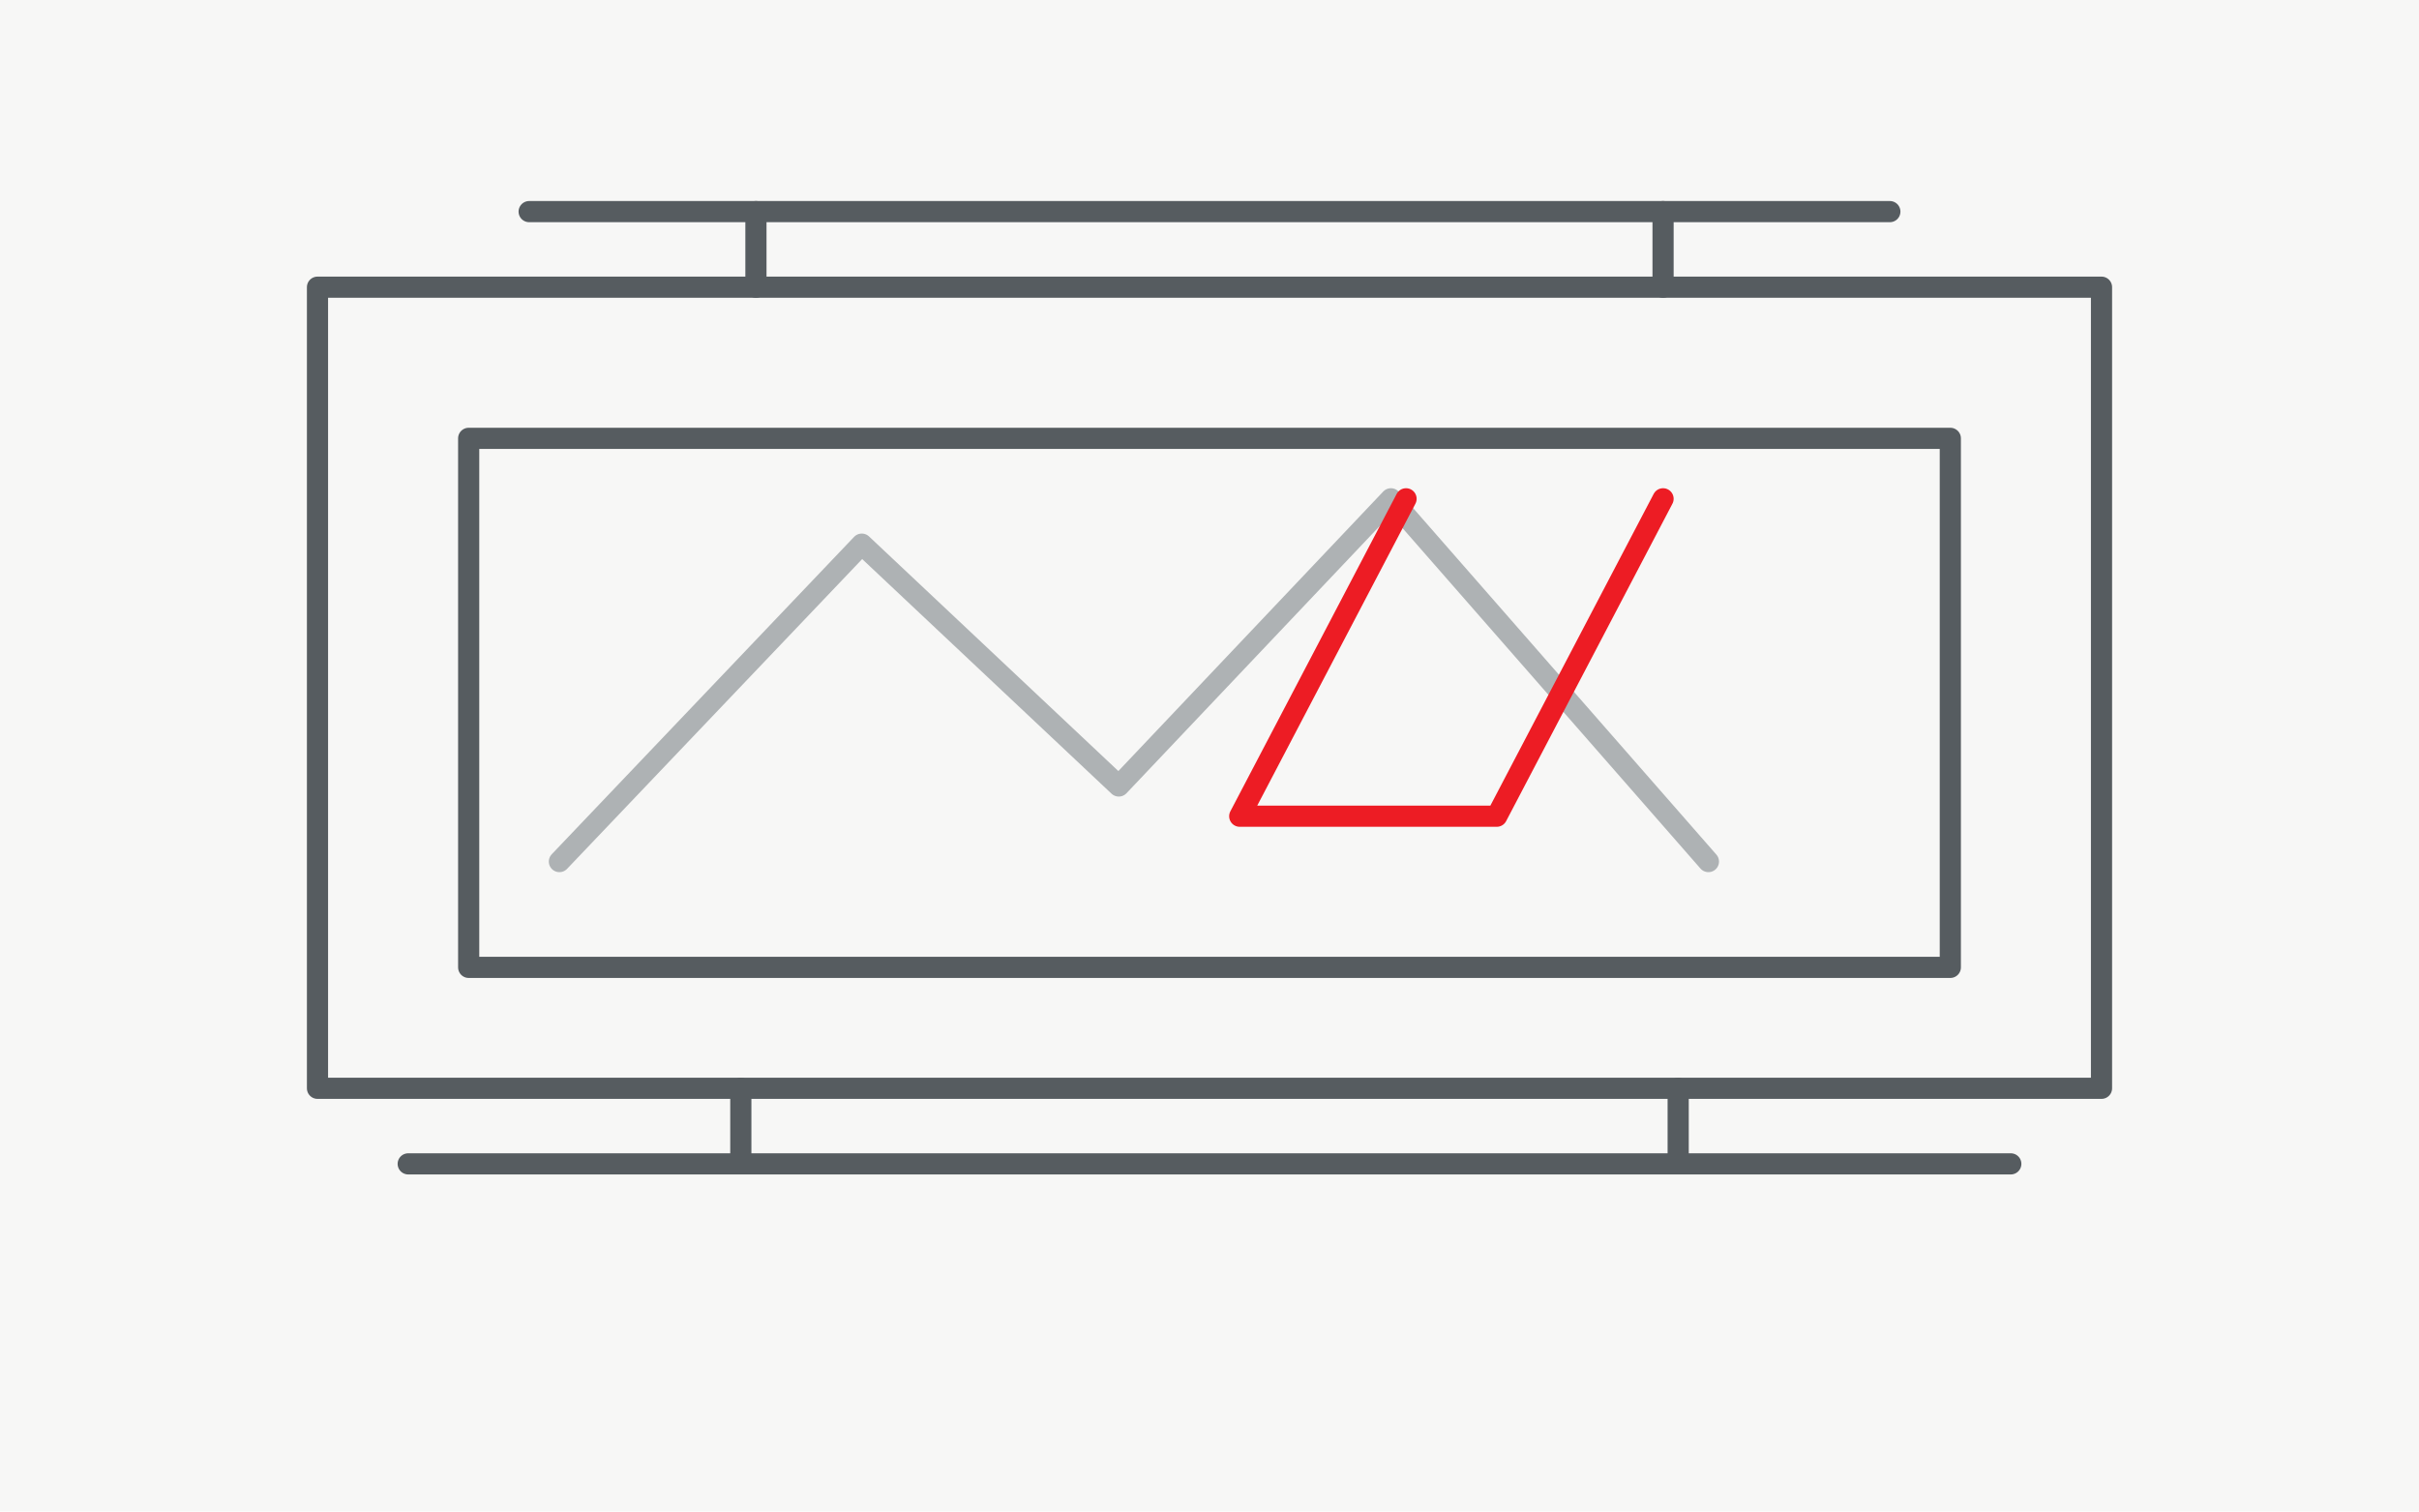
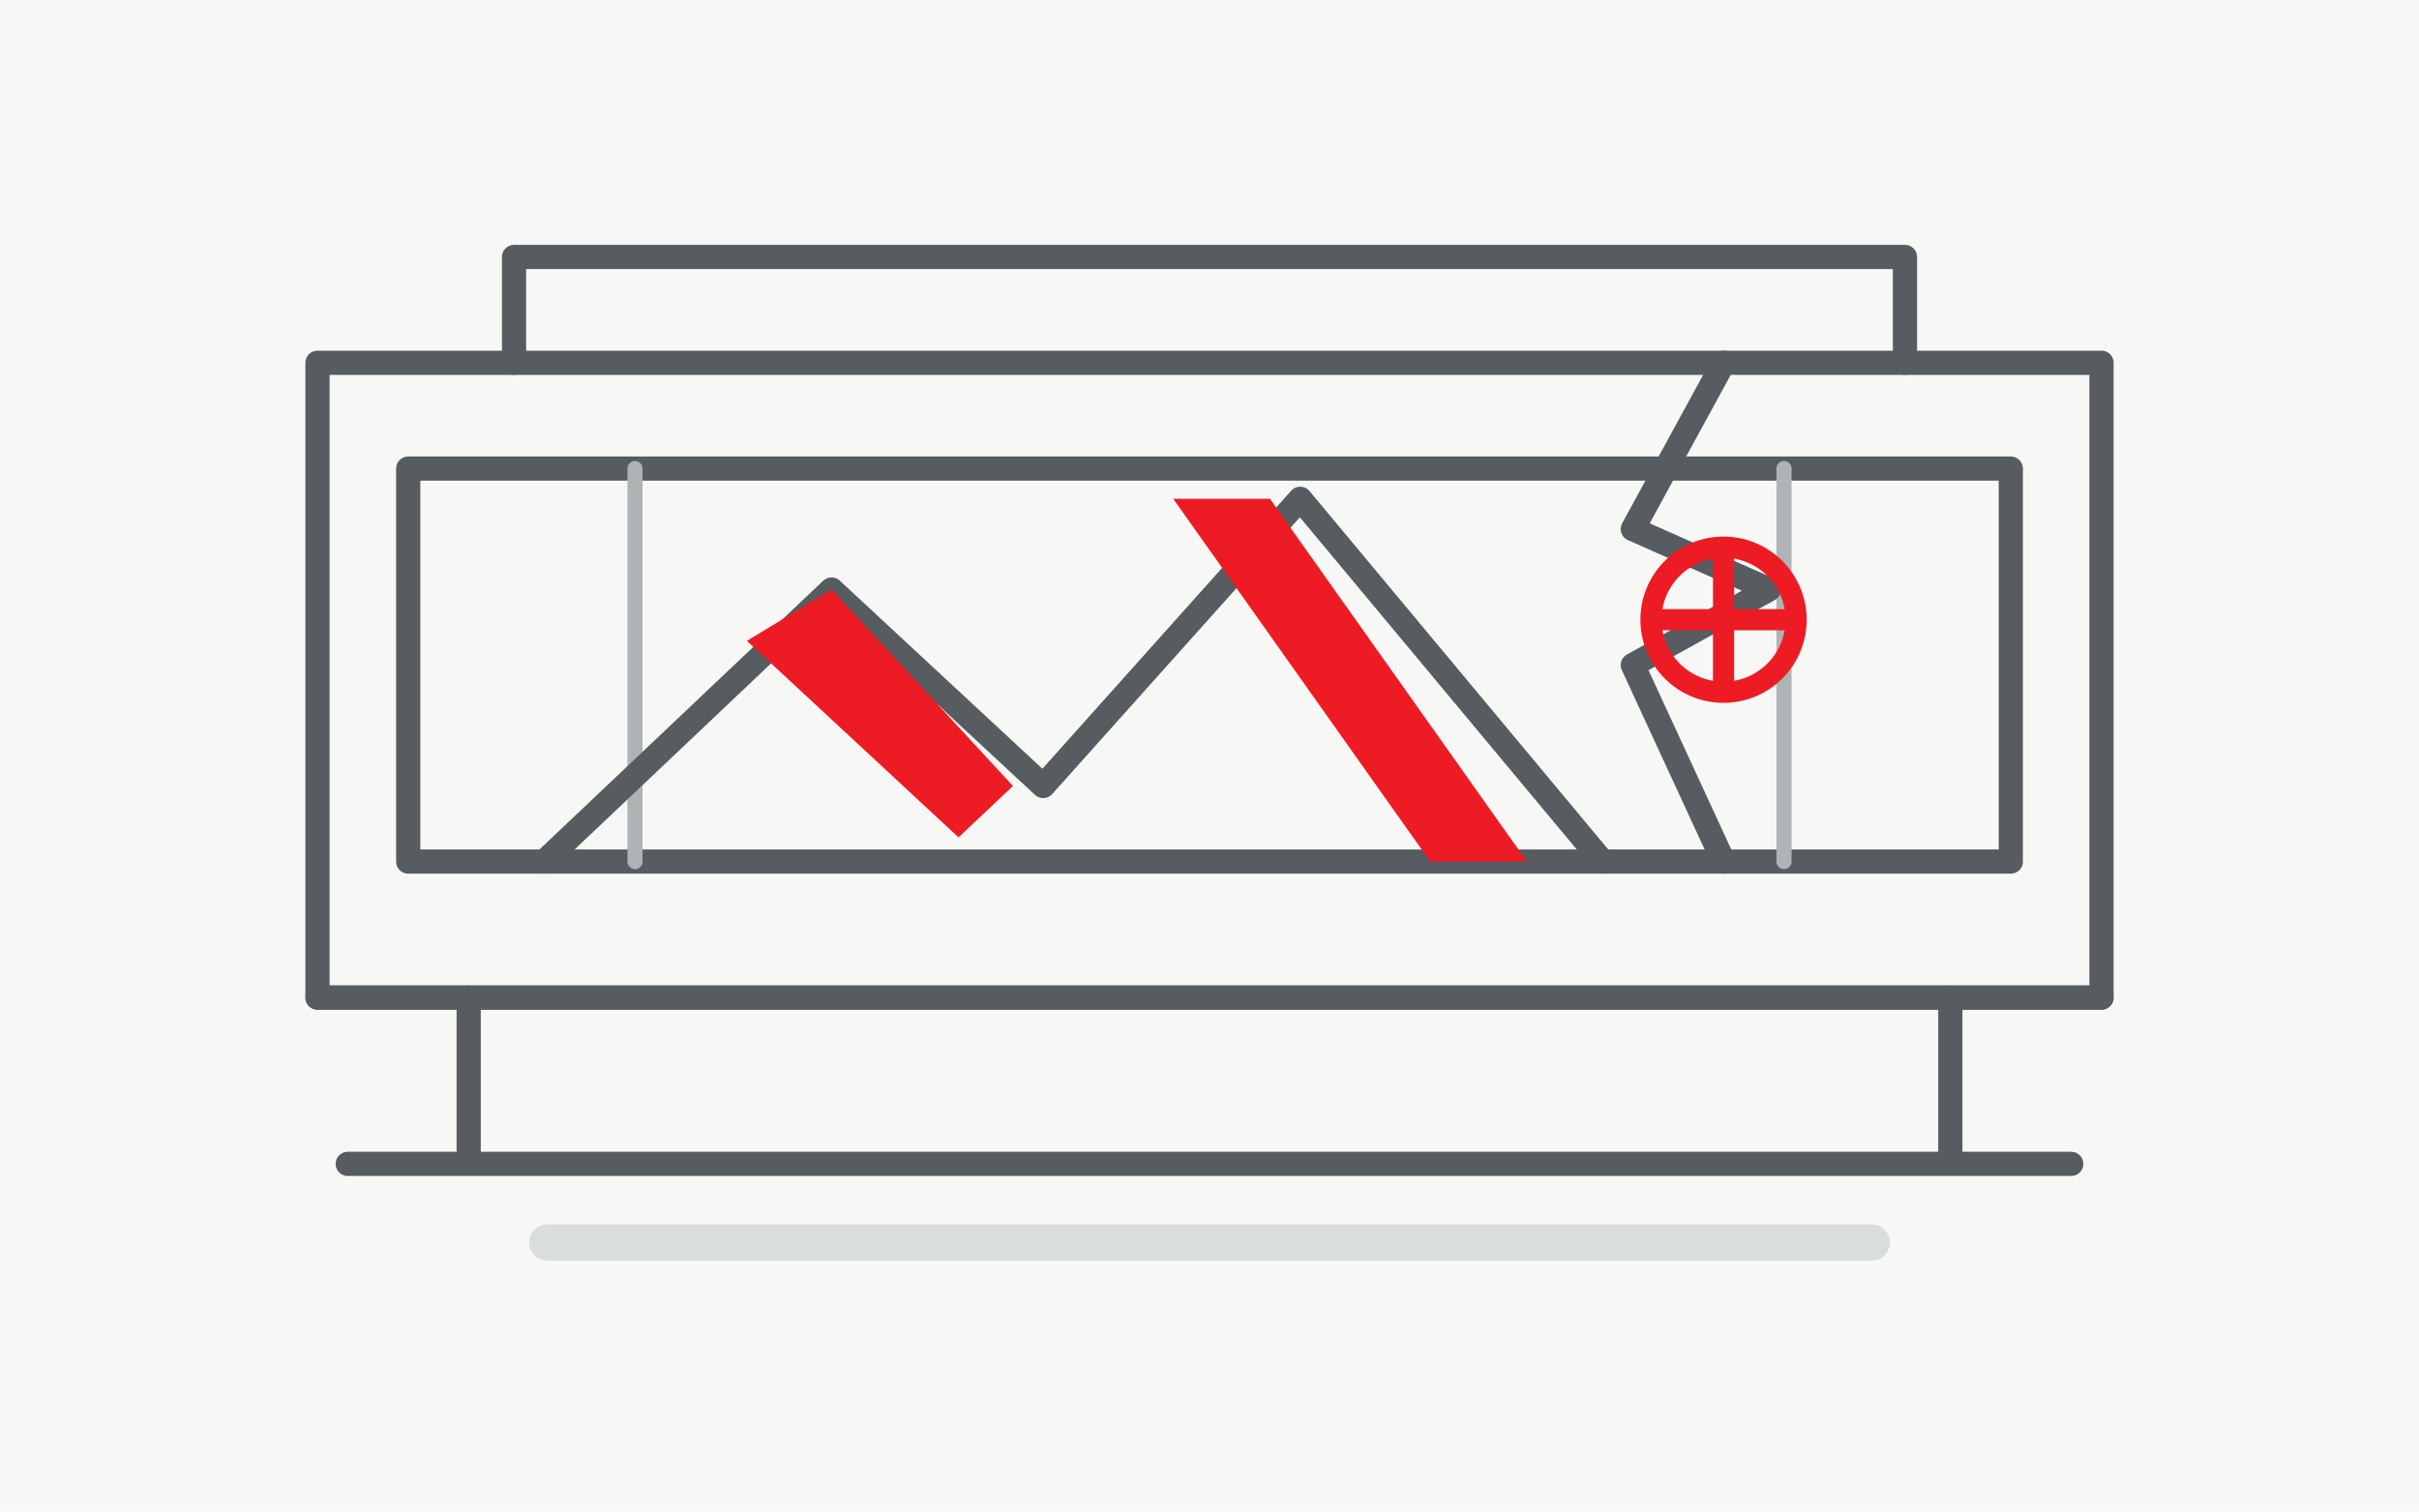
<svg xmlns="http://www.w3.org/2000/svg" viewBox="0 0 800 500" role="img" aria-hidden="true">
  <rect width="800" height="500" fill="#f7f7f6" />
-   <g fill="none" stroke="#565c60" stroke-width="7" stroke-linecap="round" stroke-linejoin="round">
-     <path d="M105 95h590v265H105z" />
-     <path d="M155 145h490v175H155z" />
-     <path d="M185 285l100-105 85 80 90-95 105 120" stroke="#aeb2b4" />
-     <path d="M465 165l-55 105h85l55-105" stroke="#ed1c24" />
-     <path d="M135 385h530M245 360v25m310-25v25" />
-     <path d="M175 70h450" />
-     <path d="M250 70v25m300-25v25" />
+   <g fill="none" stroke="#565c60" stroke-width="8" stroke-linecap="round" stroke-linejoin="round">
+     <path d="M105 120H695V330H105Z" />
+     <path d="M135 155H665V285H135Z" />
+     <path d="M105 330H695" />
+     <path d="M155 330v55m490-55v55M115 385h570" />
+     <path d="M170 120V85h460v35" />
+     <path d="M210 155v130m380-130v130" stroke="#aeb3b5" stroke-width="5" />
+     <path d="M180 285l95-90 70 65 85-95 100 120" />
+     <path d="M570 120l-30 55 45 20-45 25 30 65" />
+   </g>
+   <g fill="#ed1c24">
+     <path d="M275 195l60 65-18 17-70-65z" />
+     <path d="M420 165l85 120h-32l-85-120z" />
+   </g>
+   <g fill="none" stroke="#ed1c24" stroke-width="7">
+     <circle cx="570" cy="205" r="24" />
+     <path d="M570 181v48m-24-24h48" />
+   </g>
+   <g fill="#d9dddd">
+     <rect x="175" y="405" width="450" height="12" rx="6" />
  </g>
</svg>
